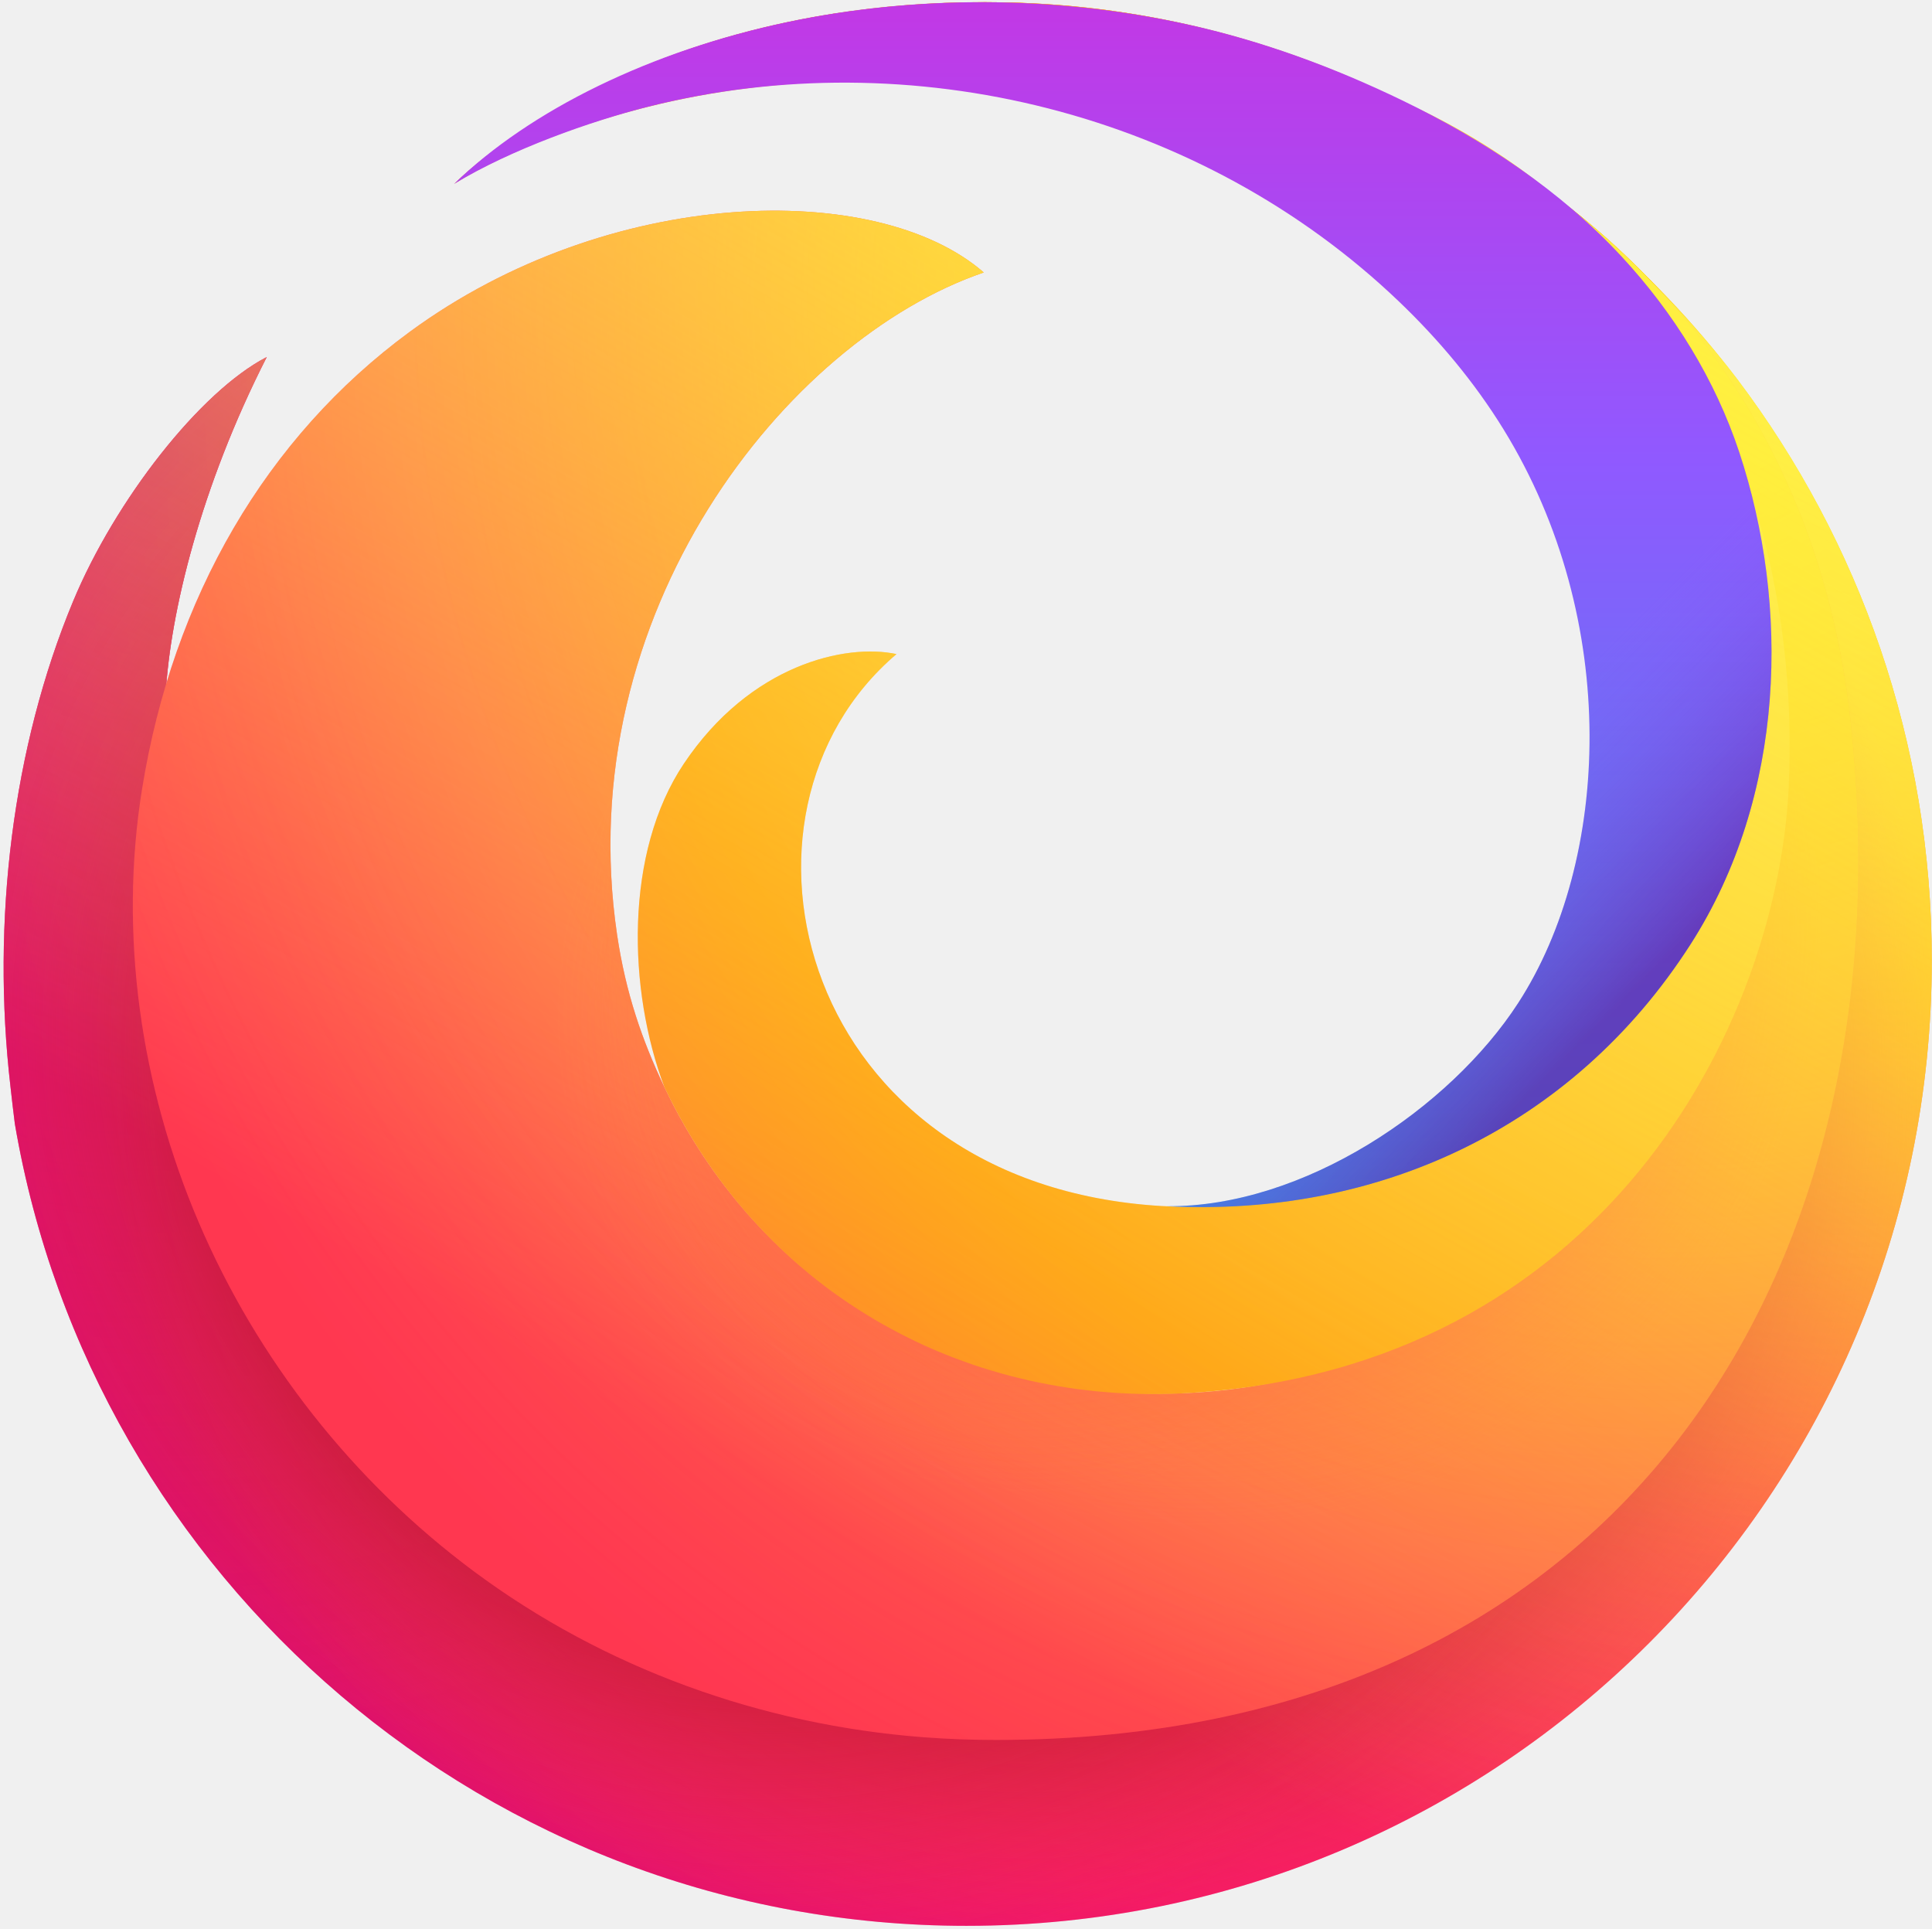
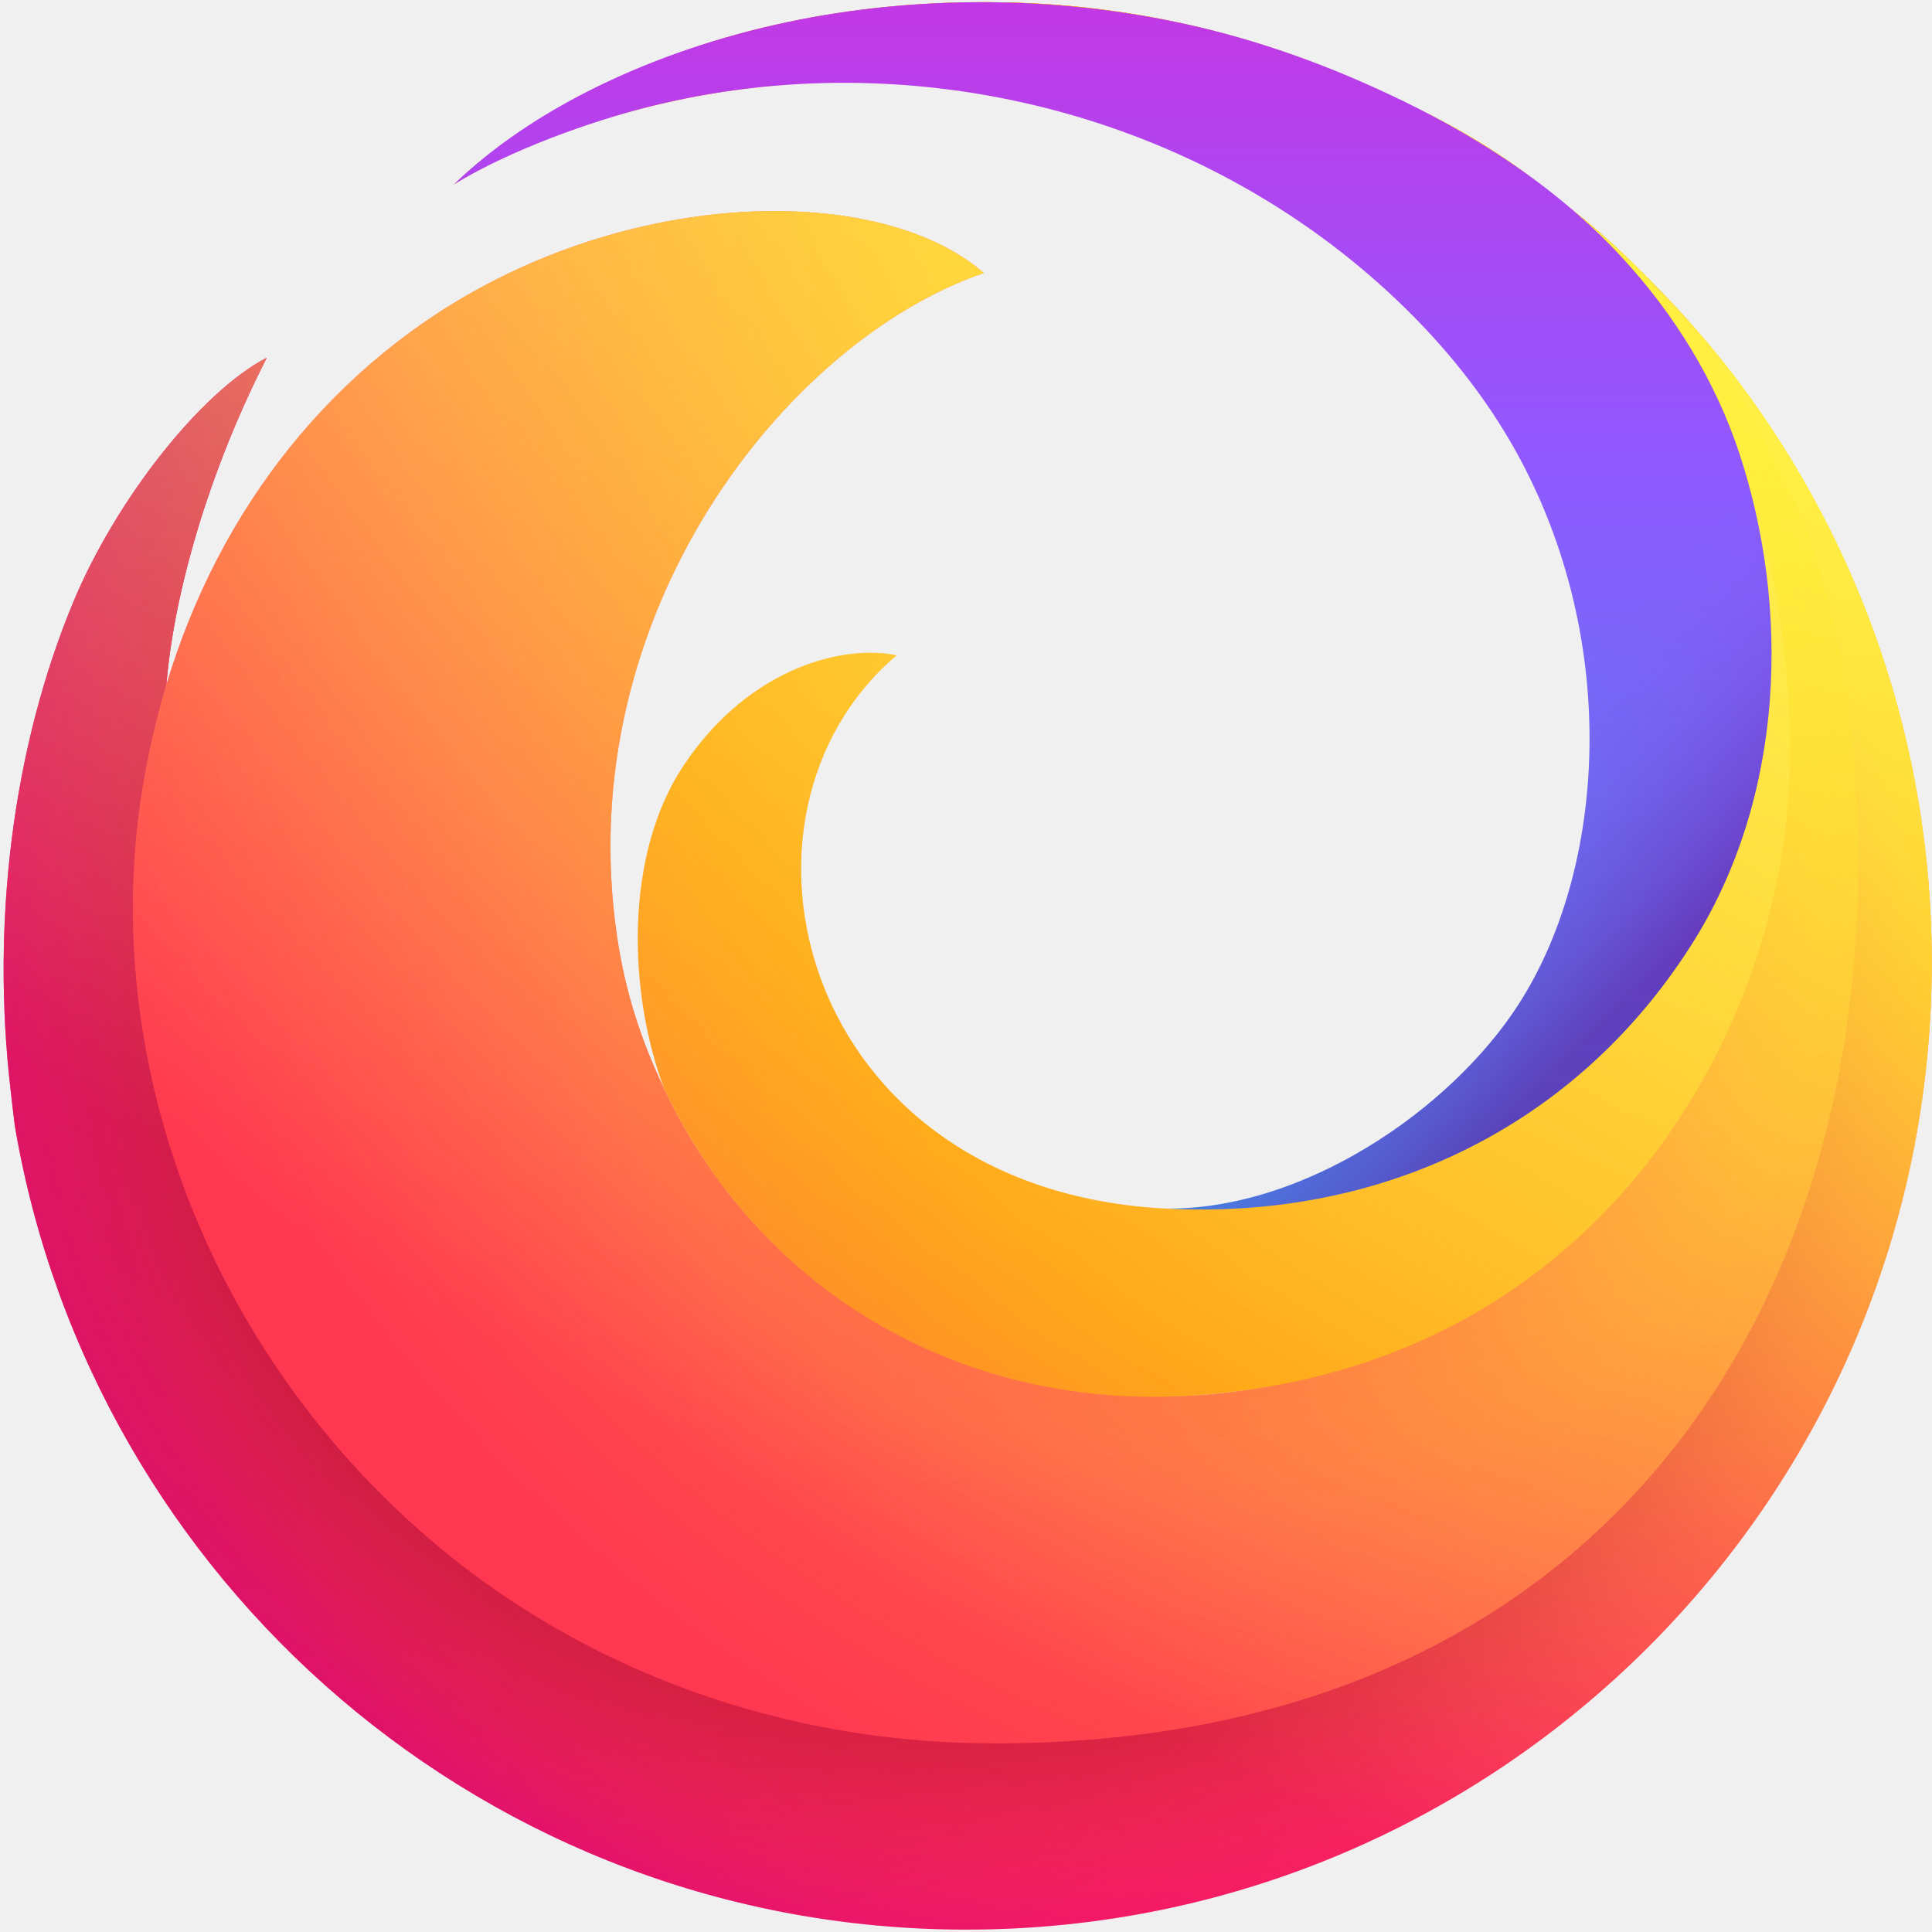
- <svg xmlns="http://www.w3.org/2000/svg" width="501" height="500" viewBox="0 0 501 500" fill="none">
-   <path d="M450.593 98.46C405.407 39.093 334.958 2.094 260.865 0.619C202.823 -0.536 162.718 16.864 140.028 30.853C170.386 13.289 214.313 3.327 252.775 3.817C351.719 5.077 457.977 72.29 473.759 193.451C491.876 332.534 394.779 448.614 258.177 448.965C107.895 449.35 16.493 316.6 40.382 197.364C41.575 191.41 40.979 185.618 42.968 179.991C44.107 159.026 52.045 126.163 69.171 92.585C51.867 101.517 29.831 129.775 18.95 155.95C3.265 193.685 -2.263 238.811 2.713 281.744C3.088 284.975 3.427 288.198 3.851 291.402C23.979 409.483 126.785 499.379 250.602 499.379C388.86 499.379 500.94 387.299 500.94 249.042C500.94 192.512 482.195 140.365 450.593 98.46Z" fill="url(#paint0_radial_120_67)" />
-   <g opacity="0.67">
-     <path d="M450.593 98.46C405.407 39.093 334.958 2.094 260.865 0.619C202.823 -0.536 162.718 16.864 140.028 30.853C170.386 13.289 214.313 3.327 252.775 3.817C351.719 5.077 457.977 72.29 473.759 193.451C491.876 332.534 394.779 448.614 258.177 448.965C107.895 449.35 16.493 316.6 40.382 197.364C41.575 191.41 40.979 185.618 42.968 179.991C44.107 159.026 52.045 126.163 69.171 92.585C51.867 101.517 29.831 129.775 18.95 155.95C3.265 193.685 -2.263 238.811 2.713 281.744C3.088 284.975 3.427 288.198 3.851 291.402C23.979 409.483 126.785 499.379 250.602 499.379C388.86 499.379 500.94 387.299 500.94 249.042C500.94 192.512 482.195 140.365 450.593 98.46Z" fill="url(#paint1_radial_120_67)" />
+ <svg xmlns="http://www.w3.org/2000/svg" width="500" height="500" viewBox="0 0 500 500" fill="none">
+   <g clip-path="url(#clip0_125_157)">
+     <path d="M449.694 98.46C404.598 39.093 334.289 2.094 260.344 0.619C202.418 -0.536 162.393 16.864 139.748 30.853C170.046 13.289 213.885 3.327 252.27 3.817C351.017 5.077 457.063 72.29 472.813 193.451C490.894 332.534 393.991 448.614 257.662 448.965C107.68 449.35 16.46 316.6 40.301 197.364C41.492 191.41 40.898 185.618 42.882 179.991C44.019 159.026 51.941 126.163 69.033 92.585C51.764 101.517 29.771 129.775 18.913 155.95C3.259 193.685 -2.258 238.811 2.708 281.744C3.082 284.975 3.42 288.198 3.843 291.402C23.931 409.483 126.532 499.379 250.102 499.379C388.084 499.379 499.94 387.299 499.94 249.042C499.94 192.512 481.232 140.365 449.694 98.46Z" fill="url(#paint0_radial_125_157)" />
+     <g opacity="0.67">
+       <path d="M449.694 98.46C404.598 39.093 334.289 2.094 260.344 0.619C202.418 -0.536 162.393 16.864 139.748 30.853C170.046 13.289 213.885 3.327 252.27 3.817C351.017 5.077 457.063 72.29 472.813 193.451C490.894 332.534 393.991 448.614 257.662 448.965C107.68 449.35 16.46 316.6 40.301 197.364C41.492 191.41 40.898 185.618 42.882 179.991C44.019 159.026 51.941 126.163 69.033 92.585C51.764 101.517 29.771 129.775 18.913 155.95C3.259 193.685 -2.258 238.811 2.708 281.744C3.082 284.975 3.42 288.198 3.843 291.402C23.931 409.483 126.532 499.379 250.102 499.379C388.084 499.379 499.94 387.299 499.94 249.042C499.94 192.512 481.232 140.365 449.694 98.46Z" fill="url(#paint1_radial_125_157)" />
+     </g>
+     <path d="M449.694 98.46C404.598 39.093 334.289 2.094 260.344 0.619C202.418 -0.536 162.393 16.864 139.748 30.853C170.046 13.289 213.885 3.327 252.27 3.817C351.017 5.077 457.063 72.29 472.813 193.451C490.894 332.534 393.991 448.614 257.662 448.965C107.68 449.35 16.46 316.6 40.301 197.364C41.492 191.41 40.898 185.618 42.882 179.991C44.019 159.026 51.941 126.163 69.033 92.585C51.764 101.517 29.771 129.775 18.913 155.95C3.259 193.685 -2.258 238.811 2.708 281.744C3.082 284.975 3.42 288.198 3.843 291.402C23.931 409.483 126.532 499.379 250.102 499.379C388.084 499.379 499.94 387.299 499.94 249.042C499.94 192.512 481.232 140.365 449.694 98.46Z" fill="url(#paint2_radial_125_157)" />
+     <path d="M449.694 98.46C404.598 39.093 334.289 2.094 260.344 0.619C202.418 -0.536 162.393 16.864 139.748 30.853C170.046 13.289 213.885 3.327 252.27 3.817C351.017 5.077 457.063 72.29 472.813 193.451C490.894 332.534 393.991 448.614 257.662 448.965C107.68 449.35 16.46 316.6 40.301 197.364C41.492 191.41 40.898 185.618 42.882 179.991C44.019 159.026 51.941 126.163 69.033 92.585C51.764 101.517 29.771 129.775 18.913 155.95C3.259 193.685 -2.258 238.811 2.708 281.744C3.082 284.975 3.42 288.198 3.843 291.402C23.931 409.483 126.532 499.379 250.102 499.379C388.084 499.379 499.94 387.299 499.94 249.042C499.94 192.512 481.232 140.365 449.694 98.46Z" fill="url(#paint3_radial_125_157)" />
+     <path d="M449.694 98.46C404.598 39.093 334.289 2.094 260.344 0.619C202.418 -0.536 162.393 16.864 139.748 30.853C170.046 13.289 213.885 3.327 252.27 3.817C351.017 5.077 457.063 72.29 472.813 193.451C490.894 332.534 393.991 448.614 257.662 448.965C107.68 449.35 16.46 316.6 40.301 197.364C41.492 191.41 40.898 185.618 42.882 179.991C44.019 159.026 51.941 126.163 69.033 92.585C51.764 101.517 29.771 129.775 18.913 155.95C3.259 193.685 -2.258 238.811 2.708 281.744C3.082 284.975 3.42 288.198 3.843 291.402C23.931 409.483 126.532 499.379 250.102 499.379C388.084 499.379 499.94 387.299 499.94 249.042C499.94 192.512 481.232 140.365 449.694 98.46Z" fill="url(#paint4_radial_125_157)" />
+     <path d="M472.813 193.451C474.81 208.81 475.399 223.913 474.694 238.633C482.966 237.406 491.255 236.294 499.559 235.331C496.797 184.094 478.666 136.954 449.694 98.46C404.598 39.093 334.289 2.094 260.344 0.619C202.418 -0.536 162.393 16.864 139.749 30.853C170.047 13.289 213.885 3.327 252.27 3.817C351.017 5.077 457.063 72.29 472.813 193.451Z" fill="url(#paint5_linear_125_157)" />
+     <path d="M478.887 186.534C464.846 59.912 351.879 2.996 252.27 3.816C213.884 4.133 170.047 13.288 139.748 30.853C125.596 39.596 118.233 47 117.545 47.708C118.348 47.041 120.748 45.066 124.73 42.334C124.86 42.243 124.992 42.154 125.123 42.063C125.236 41.986 125.354 41.907 125.469 41.829C139.912 31.851 156.213 24.604 173.45 19.555C199.774 11.844 228.277 9.255 255.681 9.944C368.335 16.438 447.834 109.905 450.602 209.396C452.892 291.738 385.468 357.406 307.749 361.209C251.226 363.975 197.982 336.634 171.96 281.937C166.172 269.769 161.926 257.401 159.712 242.45C147.383 159.21 203.303 88.224 254.584 70.649C226.915 46.493 157.601 48.131 106.01 86.071C68.857 113.393 44.756 154.964 36.771 204.559C30.683 242.371 36.416 281.694 51.367 316.813C66.601 352.598 91.376 384.146 122.523 407.376C156.346 432.602 197.075 447.281 239.053 450.478C245.244 450.949 251.453 451.18 257.662 451.18C422.723 451.18 494.345 325.934 478.887 186.534Z" fill="url(#paint6_radial_125_157)" />
+     <path d="M478.887 186.534C464.846 59.912 351.879 2.996 252.27 3.816C213.884 4.133 170.047 13.288 139.748 30.853C125.596 39.596 118.233 47 117.545 47.708C118.348 47.041 120.748 45.066 124.73 42.334C124.86 42.243 124.992 42.154 125.123 42.063C125.236 41.986 125.354 41.907 125.469 41.829C139.912 31.851 156.213 24.604 173.45 19.555C199.774 11.844 228.277 9.255 255.681 9.944C368.335 16.438 447.834 109.905 450.602 209.396C452.892 291.738 385.468 357.406 307.749 361.209C251.226 363.975 197.982 336.634 171.96 281.937C166.172 269.769 161.926 257.401 159.712 242.45C147.383 159.21 203.303 88.224 254.584 70.649C226.915 46.493 157.601 48.131 106.01 86.071C68.857 113.393 44.756 154.964 36.771 204.559C30.683 242.371 36.416 281.694 51.367 316.813C66.601 352.598 91.376 384.146 122.523 407.376C156.346 432.602 197.075 447.281 239.053 450.478C245.244 450.949 251.453 451.18 257.662 451.18C422.723 451.18 494.345 325.934 478.887 186.534Z" fill="url(#paint7_radial_125_157)" />
+     <path opacity="0.53" d="M478.887 186.534C464.846 59.912 351.879 2.996 252.27 3.816C213.884 4.133 170.047 13.288 139.748 30.853C125.596 39.596 118.233 47 117.545 47.708C118.348 47.041 120.748 45.066 124.73 42.334C124.86 42.243 124.992 42.154 125.123 42.063C125.236 41.986 125.354 41.907 125.469 41.829C139.912 31.851 156.213 24.604 173.45 19.555C199.774 11.844 228.277 9.255 255.681 9.944C368.335 16.438 447.834 109.905 450.602 209.396C452.892 291.738 385.468 357.406 307.749 361.209C251.226 363.975 197.982 336.634 171.96 281.937C166.172 269.769 161.926 257.401 159.712 242.45C147.383 159.21 203.303 88.224 254.584 70.649C226.915 46.493 157.601 48.131 106.01 86.071C68.857 113.393 44.756 154.964 36.771 204.559C30.683 242.371 36.416 281.694 51.367 316.813C66.601 352.598 91.376 384.146 122.523 407.376C156.346 432.602 197.075 447.281 239.053 450.478C245.244 450.949 251.453 451.18 257.662 451.18C422.723 451.18 494.345 325.934 478.887 186.534Z" fill="url(#paint8_radial_125_157)" />
+     <path opacity="0.53" d="M478.887 186.534C464.846 59.912 351.879 2.996 252.27 3.816C213.884 4.133 170.047 13.288 139.748 30.853C125.596 39.596 118.233 47 117.545 47.708C118.348 47.041 120.748 45.066 124.73 42.334C124.86 42.243 124.992 42.154 125.123 42.063C125.236 41.986 125.354 41.907 125.469 41.829C139.912 31.851 156.213 24.604 173.45 19.555C199.774 11.844 228.277 9.255 255.681 9.944C368.335 16.438 447.834 109.905 450.602 209.396C452.892 291.738 385.468 357.406 307.749 361.209C251.226 363.975 197.982 336.634 171.96 281.937C166.172 269.769 161.926 257.401 159.712 242.45C147.383 159.21 203.303 88.224 254.584 70.649C226.915 46.493 157.601 48.131 106.01 86.071C68.857 113.393 44.756 154.964 36.771 204.559C30.683 242.371 36.416 281.694 51.367 316.813C66.601 352.598 91.376 384.146 122.523 407.376C156.346 432.602 197.075 447.281 239.053 450.478C245.244 450.949 251.453 451.18 257.662 451.18C422.723 451.18 494.345 325.934 478.887 186.534Z" fill="url(#paint9_radial_125_157)" />
+     <path d="M307.749 361.21C414.426 354.724 460.071 266.459 462.931 203.801C467.399 105.957 409.32 0.438 255.681 9.944C228.277 9.256 199.774 11.844 173.45 19.555C150.373 26.61 134.345 35.833 125.469 41.83C125.354 41.909 125.237 41.984 125.123 42.064C124.984 42.157 124.864 42.243 124.73 42.335C122.341 44.008 120.005 45.759 117.724 47.586C121.995 44.664 174.979 13.386 248.591 23.044C336.777 34.613 417.433 103.211 417.433 193.721C417.433 263.36 363.593 316.525 300.555 312.73C206.896 307.091 183.312 211.088 232.011 169.608C218.873 166.78 194.184 172.318 176.994 198.009C161.57 221.061 162.441 256.681 171.96 281.938C197.982 336.635 251.262 364.644 307.749 361.21Z" fill="url(#paint10_radial_125_157)" />
+     <path d="M449.693 98.46C443.006 89.655 435.703 81.408 427.975 73.631C421.776 67.056 415.134 60.998 408.158 55.387C412.178 58.909 416.047 62.605 419.689 66.544C433.199 81.158 443.898 98.422 450.139 117.323C463.17 156.788 462.319 206.176 437.442 244.967C407.795 291.191 359.532 314.01 307.358 312.898C305.103 312.908 302.837 312.867 300.555 312.73C206.897 307.09 183.312 211.088 232.012 169.609C218.872 166.78 194.185 172.319 176.995 198.009C161.571 221.061 162.441 256.681 171.961 281.937C166.172 269.77 161.926 257.402 159.713 242.451C147.384 159.211 203.304 88.224 254.585 70.649C226.916 46.494 157.602 48.132 106.01 86.071C75.948 108.179 54.441 139.621 43.091 177.088C44.76 156.065 52.704 124.666 69.032 92.585C51.764 101.516 29.77 129.775 18.914 155.949C3.26 193.685 -2.258 238.811 2.707 281.744C3.083 284.975 3.421 288.198 3.843 291.403C23.93 409.483 126.532 499.379 250.103 499.379C388.084 499.379 499.941 387.299 499.941 249.042C499.941 192.512 481.233 140.366 449.693 98.46Z" fill="url(#paint11_linear_125_157)" />
+     <path d="M450.139 117.323C443.898 98.422 433.199 81.157 419.688 66.545C403.769 49.329 383.946 36.247 362.962 26.059C345.109 17.392 326.464 10.551 307.196 6.301C272.684 -1.313 236.475 -1.178 203.87 5.698C168.423 13.173 137.251 28.508 117.538 47.678C132.32 38.699 152.939 31.417 167.632 27.706C235.811 10.486 310.887 29.138 362.073 78.208C372.364 88.073 381.593 99.112 389.075 111.272C419.611 160.896 416.722 223.283 392.914 260.078C375.228 287.412 337.354 313.054 302.017 312.776C356.23 315.619 406.784 292.768 437.441 244.967C462.319 206.176 463.17 156.788 450.139 117.323Z" fill="url(#paint12_linear_125_157)" />
+     <path d="M450.139 117.323C443.898 98.422 433.199 81.157 419.688 66.545C403.769 49.329 383.946 36.247 362.962 26.059C345.109 17.392 326.464 10.551 307.196 6.301C272.684 -1.313 236.475 -1.178 203.87 5.698C168.423 13.173 137.251 28.508 117.538 47.678C132.32 38.699 152.939 31.417 167.632 27.706C235.811 10.486 310.887 29.138 362.073 78.208C372.364 88.073 381.593 99.112 389.075 111.272C419.611 160.896 416.722 223.283 392.914 260.078C375.228 287.412 337.354 313.054 302.017 312.776C356.23 315.619 406.784 292.768 437.441 244.967C462.319 206.176 463.17 156.788 450.139 117.323Z" fill="url(#paint13_linear_125_157)" />
  </g>
-   <path d="M450.593 98.46C405.407 39.093 334.958 2.094 260.865 0.619C202.823 -0.536 162.718 16.864 140.028 30.853C170.386 13.289 214.313 3.327 252.775 3.817C351.719 5.077 457.977 72.29 473.759 193.451C491.876 332.534 394.779 448.614 258.177 448.965C107.895 449.35 16.493 316.6 40.382 197.364C41.575 191.41 40.979 185.618 42.968 179.991C44.107 159.026 52.045 126.163 69.171 92.585C51.867 101.517 29.831 129.775 18.95 155.95C3.265 193.685 -2.263 238.811 2.713 281.744C3.088 284.975 3.427 288.198 3.851 291.402C23.979 409.483 126.785 499.379 250.602 499.379C388.86 499.379 500.94 387.299 500.94 249.042C500.94 192.512 482.195 140.365 450.593 98.46Z" fill="url(#paint2_radial_120_67)" />
-   <path d="M450.593 98.46C405.407 39.093 334.958 2.094 260.865 0.619C202.823 -0.536 162.718 16.864 140.028 30.853C170.386 13.289 214.313 3.327 252.775 3.817C351.719 5.077 457.977 72.29 473.759 193.451C491.876 332.534 394.779 448.614 258.177 448.965C107.895 449.35 16.493 316.6 40.382 197.364C41.575 191.41 40.979 185.618 42.968 179.991C44.107 159.026 52.045 126.163 69.171 92.585C51.867 101.517 29.831 129.775 18.95 155.95C3.265 193.685 -2.263 238.811 2.713 281.744C3.088 284.975 3.427 288.198 3.851 291.402C23.979 409.483 126.785 499.379 250.602 499.379C388.86 499.379 500.94 387.299 500.94 249.042C500.94 192.512 482.195 140.365 450.593 98.46Z" fill="url(#paint3_radial_120_67)" />
-   <path d="M450.593 98.46C405.407 39.093 334.958 2.094 260.865 0.619C202.823 -0.536 162.718 16.864 140.028 30.853C170.386 13.289 214.313 3.327 252.775 3.817C351.719 5.077 457.977 72.29 473.759 193.451C491.876 332.534 394.779 448.614 258.177 448.965C107.895 449.35 16.493 316.6 40.382 197.364C41.575 191.41 40.979 185.618 42.968 179.991C44.107 159.026 52.045 126.163 69.171 92.585C51.867 101.517 29.831 129.775 18.95 155.95C3.265 193.685 -2.263 238.811 2.713 281.744C3.088 284.975 3.427 288.198 3.851 291.402C23.979 409.483 126.785 499.379 250.602 499.379C388.86 499.379 500.94 387.299 500.94 249.042C500.94 192.512 482.195 140.365 450.593 98.46Z" fill="url(#paint4_radial_120_67)" />
-   <path d="M473.759 193.451C475.76 208.81 476.35 223.913 475.643 238.633C483.932 237.406 492.237 236.294 500.558 235.331C497.791 184.094 479.623 136.954 450.593 98.46C405.407 39.093 334.958 2.094 260.865 0.619C202.823 -0.536 162.718 16.864 140.028 30.853C170.387 13.289 214.313 3.327 252.775 3.817C351.719 5.077 457.977 72.29 473.759 193.451Z" fill="url(#paint5_linear_120_67)" />
-   <path d="M479.845 186.534C465.776 59.912 352.583 2.996 252.775 3.816C214.312 4.133 170.387 13.288 140.028 30.853C125.847 39.596 118.469 47 117.78 47.708C118.585 47.041 120.99 45.066 124.979 42.334C125.11 42.243 125.242 42.154 125.373 42.063C125.486 41.986 125.605 41.907 125.72 41.829C140.192 31.851 156.525 24.604 173.797 19.555C200.174 11.844 228.734 9.255 256.192 9.944C369.072 16.438 448.73 109.905 451.503 209.396C453.798 291.738 386.239 357.406 308.364 361.209C251.728 363.975 198.378 336.634 172.304 281.937C166.504 269.769 162.25 257.401 160.031 242.45C147.678 159.21 203.71 88.224 255.093 70.649C227.369 46.493 157.916 48.131 106.222 86.071C68.995 113.393 44.845 154.964 36.844 204.559C30.744 242.371 36.489 281.694 51.47 316.813C66.734 352.598 91.559 384.146 122.768 407.376C156.659 432.602 197.469 447.281 239.531 450.478C245.734 450.949 251.956 451.18 258.177 451.18C423.568 451.18 495.334 325.934 479.845 186.534Z" fill="url(#paint6_radial_120_67)" />
-   <path d="M479.845 186.534C465.776 59.912 352.583 2.996 252.775 3.816C214.312 4.133 170.387 13.288 140.028 30.853C125.847 39.596 118.469 47 117.78 47.708C118.585 47.041 120.99 45.066 124.979 42.334C125.11 42.243 125.242 42.154 125.373 42.063C125.486 41.986 125.605 41.907 125.72 41.829C140.192 31.851 156.525 24.604 173.797 19.555C200.174 11.844 228.734 9.255 256.192 9.944C369.072 16.438 448.73 109.905 451.503 209.396C453.798 291.738 386.239 357.406 308.364 361.209C251.728 363.975 198.378 336.634 172.304 281.937C166.504 269.769 162.25 257.401 160.031 242.45C147.678 159.21 203.71 88.224 255.093 70.649C227.369 46.493 157.916 48.131 106.222 86.071C68.995 113.393 44.845 154.964 36.844 204.559C30.744 242.371 36.489 281.694 51.47 316.813C66.734 352.598 91.559 384.146 122.768 407.376C156.659 432.602 197.469 447.281 239.531 450.478C245.734 450.949 251.956 451.18 258.177 451.18C423.568 451.18 495.334 325.934 479.845 186.534Z" fill="url(#paint7_radial_120_67)" />
-   <path opacity="0.53" d="M479.845 186.534C465.776 59.912 352.583 2.996 252.775 3.816C214.312 4.133 170.387 13.288 140.028 30.853C125.847 39.596 118.469 47 117.78 47.708C118.585 47.041 120.99 45.066 124.979 42.334C125.11 42.243 125.242 42.154 125.373 42.063C125.486 41.986 125.605 41.907 125.72 41.829C140.192 31.851 156.525 24.604 173.797 19.555C200.174 11.844 228.734 9.255 256.192 9.944C369.072 16.438 448.73 109.905 451.503 209.396C453.798 291.738 386.239 357.406 308.364 361.209C251.728 363.975 198.378 336.634 172.304 281.937C166.504 269.769 162.25 257.401 160.031 242.45C147.678 159.21 203.71 88.224 255.093 70.649C227.369 46.493 157.916 48.131 106.222 86.071C68.995 113.393 44.845 154.964 36.844 204.559C30.744 242.371 36.489 281.694 51.47 316.813C66.734 352.598 91.559 384.146 122.768 407.376C156.659 432.602 197.469 447.281 239.531 450.478C245.734 450.949 251.956 451.18 258.177 451.18C423.568 451.18 495.334 325.934 479.845 186.534Z" fill="url(#paint8_radial_120_67)" />
-   <path opacity="0.53" d="M479.845 186.534C465.776 59.912 352.583 2.996 252.775 3.816C214.312 4.133 170.387 13.288 140.028 30.853C125.847 39.596 118.469 47 117.78 47.708C118.585 47.041 120.99 45.066 124.979 42.334C125.11 42.243 125.242 42.154 125.373 42.063C125.486 41.986 125.605 41.907 125.72 41.829C140.192 31.851 156.525 24.604 173.797 19.555C200.174 11.844 228.734 9.255 256.192 9.944C369.072 16.438 448.73 109.905 451.503 209.396C453.798 291.738 386.239 357.406 308.364 361.209C251.728 363.975 198.378 336.634 172.304 281.937C166.504 269.769 162.25 257.401 160.031 242.45C147.678 159.21 203.71 88.224 255.093 70.649C227.369 46.493 157.916 48.131 106.222 86.071C68.995 113.393 44.845 154.964 36.844 204.559C30.744 242.371 36.489 281.694 51.47 316.813C66.734 352.598 91.559 384.146 122.768 407.376C156.659 432.602 197.469 447.281 239.531 450.478C245.734 450.949 251.956 451.18 258.177 451.18C423.568 451.18 495.334 325.934 479.845 186.534Z" fill="url(#paint9_radial_120_67)" />
-   <path d="M308.364 361.21C415.255 354.724 460.991 266.459 463.857 203.801C468.334 105.957 410.139 0.438 256.192 9.944C228.734 9.256 200.174 11.844 173.797 19.555C150.674 26.61 134.614 35.833 125.72 41.83C125.605 41.909 125.487 41.984 125.373 42.064C125.234 42.157 125.114 42.243 124.979 42.335C122.586 44.008 120.245 45.759 117.959 47.586C122.239 44.664 175.329 13.386 249.088 23.044C337.451 34.613 418.268 103.211 418.268 193.721C418.268 263.36 364.32 316.525 301.156 312.73C207.31 307.091 183.679 211.088 232.475 169.608C219.311 166.78 194.572 172.318 177.348 198.009C161.893 221.061 162.766 256.681 172.304 281.938C198.378 336.635 251.764 364.644 308.364 361.21Z" fill="url(#paint10_radial_120_67)" />
-   <path d="M450.592 98.46C443.892 89.655 436.574 81.408 428.831 73.631C422.62 67.056 415.964 60.998 408.974 55.387C413.002 58.909 416.879 62.605 420.528 66.544C434.065 81.158 444.786 98.422 451.039 117.323C464.096 156.788 463.244 206.176 438.317 244.967C408.611 291.191 360.251 314.01 307.973 312.898C305.713 312.908 303.443 312.867 301.156 312.73C207.311 307.09 183.679 211.088 232.476 169.609C219.31 166.78 194.573 172.319 177.349 198.009C161.894 221.061 162.766 256.681 172.305 281.937C166.504 269.77 162.25 257.402 160.032 242.451C147.679 159.211 203.711 88.224 255.094 70.649C227.37 46.494 157.917 48.132 106.222 86.071C76.1 108.179 54.549 139.621 43.177 177.088C44.849 156.065 52.809 124.666 69.17 92.585C51.868 101.516 29.83 129.775 18.952 155.949C3.266 193.685 -2.263 238.811 2.713 281.744C3.089 284.975 3.428 288.198 3.851 291.403C23.978 409.483 126.785 499.379 250.603 499.379C388.86 499.379 500.941 387.299 500.941 249.042C500.941 192.512 482.195 140.366 450.592 98.46Z" fill="url(#paint11_linear_120_67)" />
-   <path d="M451.039 117.323C444.786 98.422 434.065 81.157 420.527 66.545C404.577 49.329 384.714 36.247 363.688 26.059C345.799 17.392 327.117 10.551 307.81 6.301C273.229 -1.313 236.948 -1.178 204.278 5.698C168.76 13.173 137.526 28.508 117.773 47.678C132.585 38.699 153.245 31.417 167.967 27.706C236.283 10.486 311.509 29.138 362.797 78.208C373.109 88.073 382.356 99.112 389.853 111.272C420.45 160.896 417.555 223.283 393.7 260.078C375.978 287.412 338.029 313.054 302.621 312.776C356.942 315.619 407.598 292.768 438.316 244.967C463.244 206.176 464.096 156.788 451.039 117.323Z" fill="url(#paint12_linear_120_67)" />
-   <path d="M451.039 117.323C444.786 98.422 434.065 81.157 420.527 66.545C404.577 49.329 384.714 36.247 363.688 26.059C345.799 17.392 327.117 10.551 307.81 6.301C273.229 -1.313 236.948 -1.178 204.278 5.698C168.76 13.173 137.526 28.508 117.773 47.678C132.585 38.699 153.245 31.417 167.967 27.706C236.283 10.486 311.509 29.138 362.797 78.208C373.109 88.073 382.356 99.112 389.853 111.272C420.45 160.896 417.555 223.283 393.7 260.078C375.978 287.412 338.029 313.054 302.621 312.776C356.942 315.619 407.598 292.768 438.316 244.967C463.244 206.176 464.096 156.788 451.039 117.323Z" fill="url(#paint13_linear_120_67)" />
  <defs>
-     <radialGradient id="paint0_radial_120_67" cx="0" cy="0" r="1" gradientUnits="userSpaceOnUse" gradientTransform="translate(448.011 95.0542) scale(567.375 567.375)">
+     <radialGradient id="paint0_radial_125_157" cx="0" cy="0" r="1" gradientUnits="userSpaceOnUse" gradientTransform="translate(447.117 95.0542) scale(566.243 567.375)">
      <stop stop-color="#FFF44F" />
      <stop offset="0.295" stop-color="#FF980E" />
      <stop offset="0.432" stop-color="#FF5D36" />
      <stop offset="0.53" stop-color="#FF3750" />
      <stop offset="0.749" stop-color="#F5156C" />
      <stop offset="0.765" stop-color="#F1136E" />
      <stop offset="0.88" stop-color="#DA057A" />
      <stop offset="0.953" stop-color="#D2007F" />
    </radialGradient>
-     <radialGradient id="paint1_radial_120_67" cx="0" cy="0" r="1" gradientUnits="userSpaceOnUse" gradientTransform="translate(42.3746 118.526) scale(335.788 335.788)">
+     <radialGradient id="paint1_radial_125_157" cx="0" cy="0" r="1" gradientUnits="userSpaceOnUse" gradientTransform="translate(42.29 118.526) scale(335.118 335.788)">
      <stop stop-color="#B5007F" />
      <stop offset="1" stop-color="#F5156C" stop-opacity="0" />
    </radialGradient>
-     <radialGradient id="paint2_radial_120_67" cx="0" cy="0" r="1" gradientUnits="userSpaceOnUse" gradientTransform="translate(496.512 62.7703) scale(666.245 666.245)">
+     <radialGradient id="paint2_radial_125_157" cx="0" cy="0" r="1" gradientUnits="userSpaceOnUse" gradientTransform="translate(495.521 62.7703) scale(664.915 666.245)">
      <stop stop-color="#FFDD00" stop-opacity="0.6" />
      <stop offset="0.084" stop-color="#FFD801" stop-opacity="0.524" />
      <stop offset="0.182" stop-color="#FECA05" stop-opacity="0.435" />
      <stop offset="0.288" stop-color="#FEB20C" stop-opacity="0.339" />
      <stop offset="0.4" stop-color="#FD9115" stop-opacity="0.239" />
      <stop offset="0.515" stop-color="#FB6621" stop-opacity="0.134" />
      <stop offset="0.633" stop-color="#F9332F" stop-opacity="0.028" />
      <stop offset="0.664" stop-color="#F92433" stop-opacity="0" />
    </radialGradient>
-     <radialGradient id="paint3_radial_120_67" cx="0" cy="0" r="1" gradientUnits="userSpaceOnUse" gradientTransform="translate(265.221 278.091) scale(859.509)">
+     <radialGradient id="paint3_radial_125_157" cx="0" cy="0" r="1" gradientUnits="userSpaceOnUse" gradientTransform="translate(264.692 278.091) scale(857.793 859.509)">
      <stop offset="0.153" stop-color="#960E18" />
      <stop offset="0.206" stop-color="#CC2335" stop-opacity="0.554" />
      <stop offset="0.249" stop-color="#F13148" stop-opacity="0.191" />
      <stop offset="0.272" stop-color="#FF3750" stop-opacity="0" />
    </radialGradient>
-     <radialGradient id="paint4_radial_120_67" cx="0" cy="0" r="1" gradientUnits="userSpaceOnUse" gradientTransform="translate(200.179 267.283) scale(859.509)">
+     <radialGradient id="paint4_radial_125_157" cx="0" cy="0" r="1" gradientUnits="userSpaceOnUse" gradientTransform="translate(199.779 267.283) scale(857.793 859.509)">
      <stop offset="0.113" stop-color="#960E18" />
      <stop offset="0.189" stop-color="#CC2335" stop-opacity="0.554" />
      <stop offset="0.252" stop-color="#F13148" stop-opacity="0.191" />
      <stop offset="0.284" stop-color="#FF3750" stop-opacity="0" />
    </radialGradient>
-     <linearGradient id="paint5_linear_120_67" x1="287.382" y1="49.044" x2="434.446" y2="303.766" gradientUnits="userSpaceOnUse">
+     <linearGradient id="paint5_linear_125_157" x1="286.808" y1="49.044" x2="434.019" y2="303.511" gradientUnits="userSpaceOnUse">
      <stop stop-color="#FFBC04" />
      <stop offset="0.26" stop-color="#FFA202" stop-opacity="0.489" />
      <stop offset="0.508" stop-color="#FF8E00" stop-opacity="0" />
    </linearGradient>
-     <radialGradient id="paint6_radial_120_67" cx="0" cy="0" r="1" gradientUnits="userSpaceOnUse" gradientTransform="translate(436.106 75.8845) scale(532.548 532.548)">
+     <radialGradient id="paint6_radial_125_157" cx="0" cy="0" r="1" gradientUnits="userSpaceOnUse" gradientTransform="translate(435.236 75.8845) scale(531.485 532.548)">
      <stop stop-color="#FF980E" />
      <stop offset="0.295" stop-color="#FF7139" />
      <stop offset="0.485" stop-color="#FF5B51" />
      <stop offset="0.626" stop-color="#FF4F5E" />
      <stop offset="0.737" stop-color="#FF4055" />
      <stop offset="0.843" stop-color="#FF3750" />
    </radialGradient>
-     <radialGradient id="paint7_radial_120_67" cx="0" cy="0" r="1" gradientUnits="userSpaceOnUse" gradientTransform="translate(436.106 75.8845) scale(532.548 532.548)">
+     <radialGradient id="paint7_radial_125_157" cx="0" cy="0" r="1" gradientUnits="userSpaceOnUse" gradientTransform="translate(435.236 75.8845) scale(531.485 532.548)">
      <stop offset="0.084" stop-color="#FFDE08" />
      <stop offset="0.208" stop-color="#FFD609" stop-opacity="0.832" />
      <stop offset="0.403" stop-color="#FFBF0B" stop-opacity="0.568" />
      <stop offset="0.644" stop-color="#FF9B0F" stop-opacity="0.242" />
      <stop offset="0.822" stop-color="#FF7B12" stop-opacity="0" />
    </radialGradient>
-     <radialGradient id="paint8_radial_120_67" cx="0" cy="0" r="1" gradientUnits="userSpaceOnUse" gradientTransform="translate(313.07 241.557) rotate(75.6865) scale(261.186 272.573)">
+     <radialGradient id="paint8_radial_125_157" cx="0" cy="0" r="1" gradientUnits="userSpaceOnUse" gradientTransform="translate(312.445 241.557) rotate(75.7139) scale(261.154 272.062)">
      <stop offset="0.363" stop-color="#FF3750" />
      <stop offset="0.411" stop-color="#FF444B" stop-opacity="0.789" />
      <stop offset="0.59" stop-color="#FF7139" stop-opacity="0" />
    </radialGradient>
-     <radialGradient id="paint9_radial_120_67" cx="0" cy="0" r="1" gradientUnits="userSpaceOnUse" gradientTransform="translate(268.05 263.676) rotate(75.6865) scale(261.186 261.415)">
+     <radialGradient id="paint9_radial_125_157" cx="0" cy="0" r="1" gradientUnits="userSpaceOnUse" gradientTransform="translate(267.515 263.676) rotate(75.7139) scale(261.154 260.925)">
      <stop offset="0.216" stop-color="#FF3750" stop-opacity="0.8" />
      <stop offset="0.27" stop-color="#FF444B" stop-opacity="0.632" />
      <stop offset="0.474" stop-color="#FF7139" stop-opacity="0" />
    </radialGradient>
-     <radialGradient id="paint10_radial_120_67" cx="0" cy="0" r="1" gradientUnits="userSpaceOnUse" gradientTransform="translate(542.388 15.7284) scale(900.103 900.103)">
+     <radialGradient id="paint10_radial_125_157" cx="0" cy="0" r="1" gradientUnits="userSpaceOnUse" gradientTransform="translate(541.305 15.7284) scale(898.306 900.103)">
      <stop offset="0.054" stop-color="#FFF44F" />
      <stop offset="0.457" stop-color="#FF980E" />
      <stop offset="0.521" stop-color="#FF8424" />
      <stop offset="0.587" stop-color="#FF7634" />
      <stop offset="0.639" stop-color="#FF7139" />
    </radialGradient>
-     <linearGradient id="paint11_linear_120_67" x1="369.821" y1="44.567" x2="114.644" y2="486.547" gradientUnits="userSpaceOnUse">
+     <linearGradient id="paint11_linear_125_157" x1="369.083" y1="44.567" x2="113.651" y2="486.105" gradientUnits="userSpaceOnUse">
      <stop stop-color="#FFF44F" stop-opacity="0.8" />
      <stop offset="0.75" stop-color="#FFF44F" stop-opacity="0" />
    </linearGradient>
-     <linearGradient id="paint12_linear_120_67" x1="288.579" y1="314.291" x2="288.579" y2="3.728" gradientUnits="userSpaceOnUse">
+     <linearGradient id="paint12_linear_125_157" x1="288.003" y1="314.291" x2="288.003" y2="3.728" gradientUnits="userSpaceOnUse">
      <stop stop-color="#3A8EE6" />
      <stop offset="0.236" stop-color="#5C79F0" />
      <stop offset="0.629" stop-color="#9059FF" />
      <stop offset="1" stop-color="#C139E6" />
    </linearGradient>
-     <linearGradient id="paint13_linear_120_67" x1="174.293" y1="2.304" x2="426.291" y2="254.302" gradientUnits="userSpaceOnUse">
+     <linearGradient id="paint13_linear_125_157" x1="173.945" y1="2.304" x2="425.943" y2="253.798" gradientUnits="userSpaceOnUse">
      <stop offset="0.805" stop-color="#9059FF" stop-opacity="0" />
      <stop offset="1" stop-color="#6E008B" stop-opacity="0.5" />
    </linearGradient>
+     <clipPath id="clip0_125_157">
+       <rect width="500" height="500" fill="white" />
+     </clipPath>
  </defs>
</svg>
